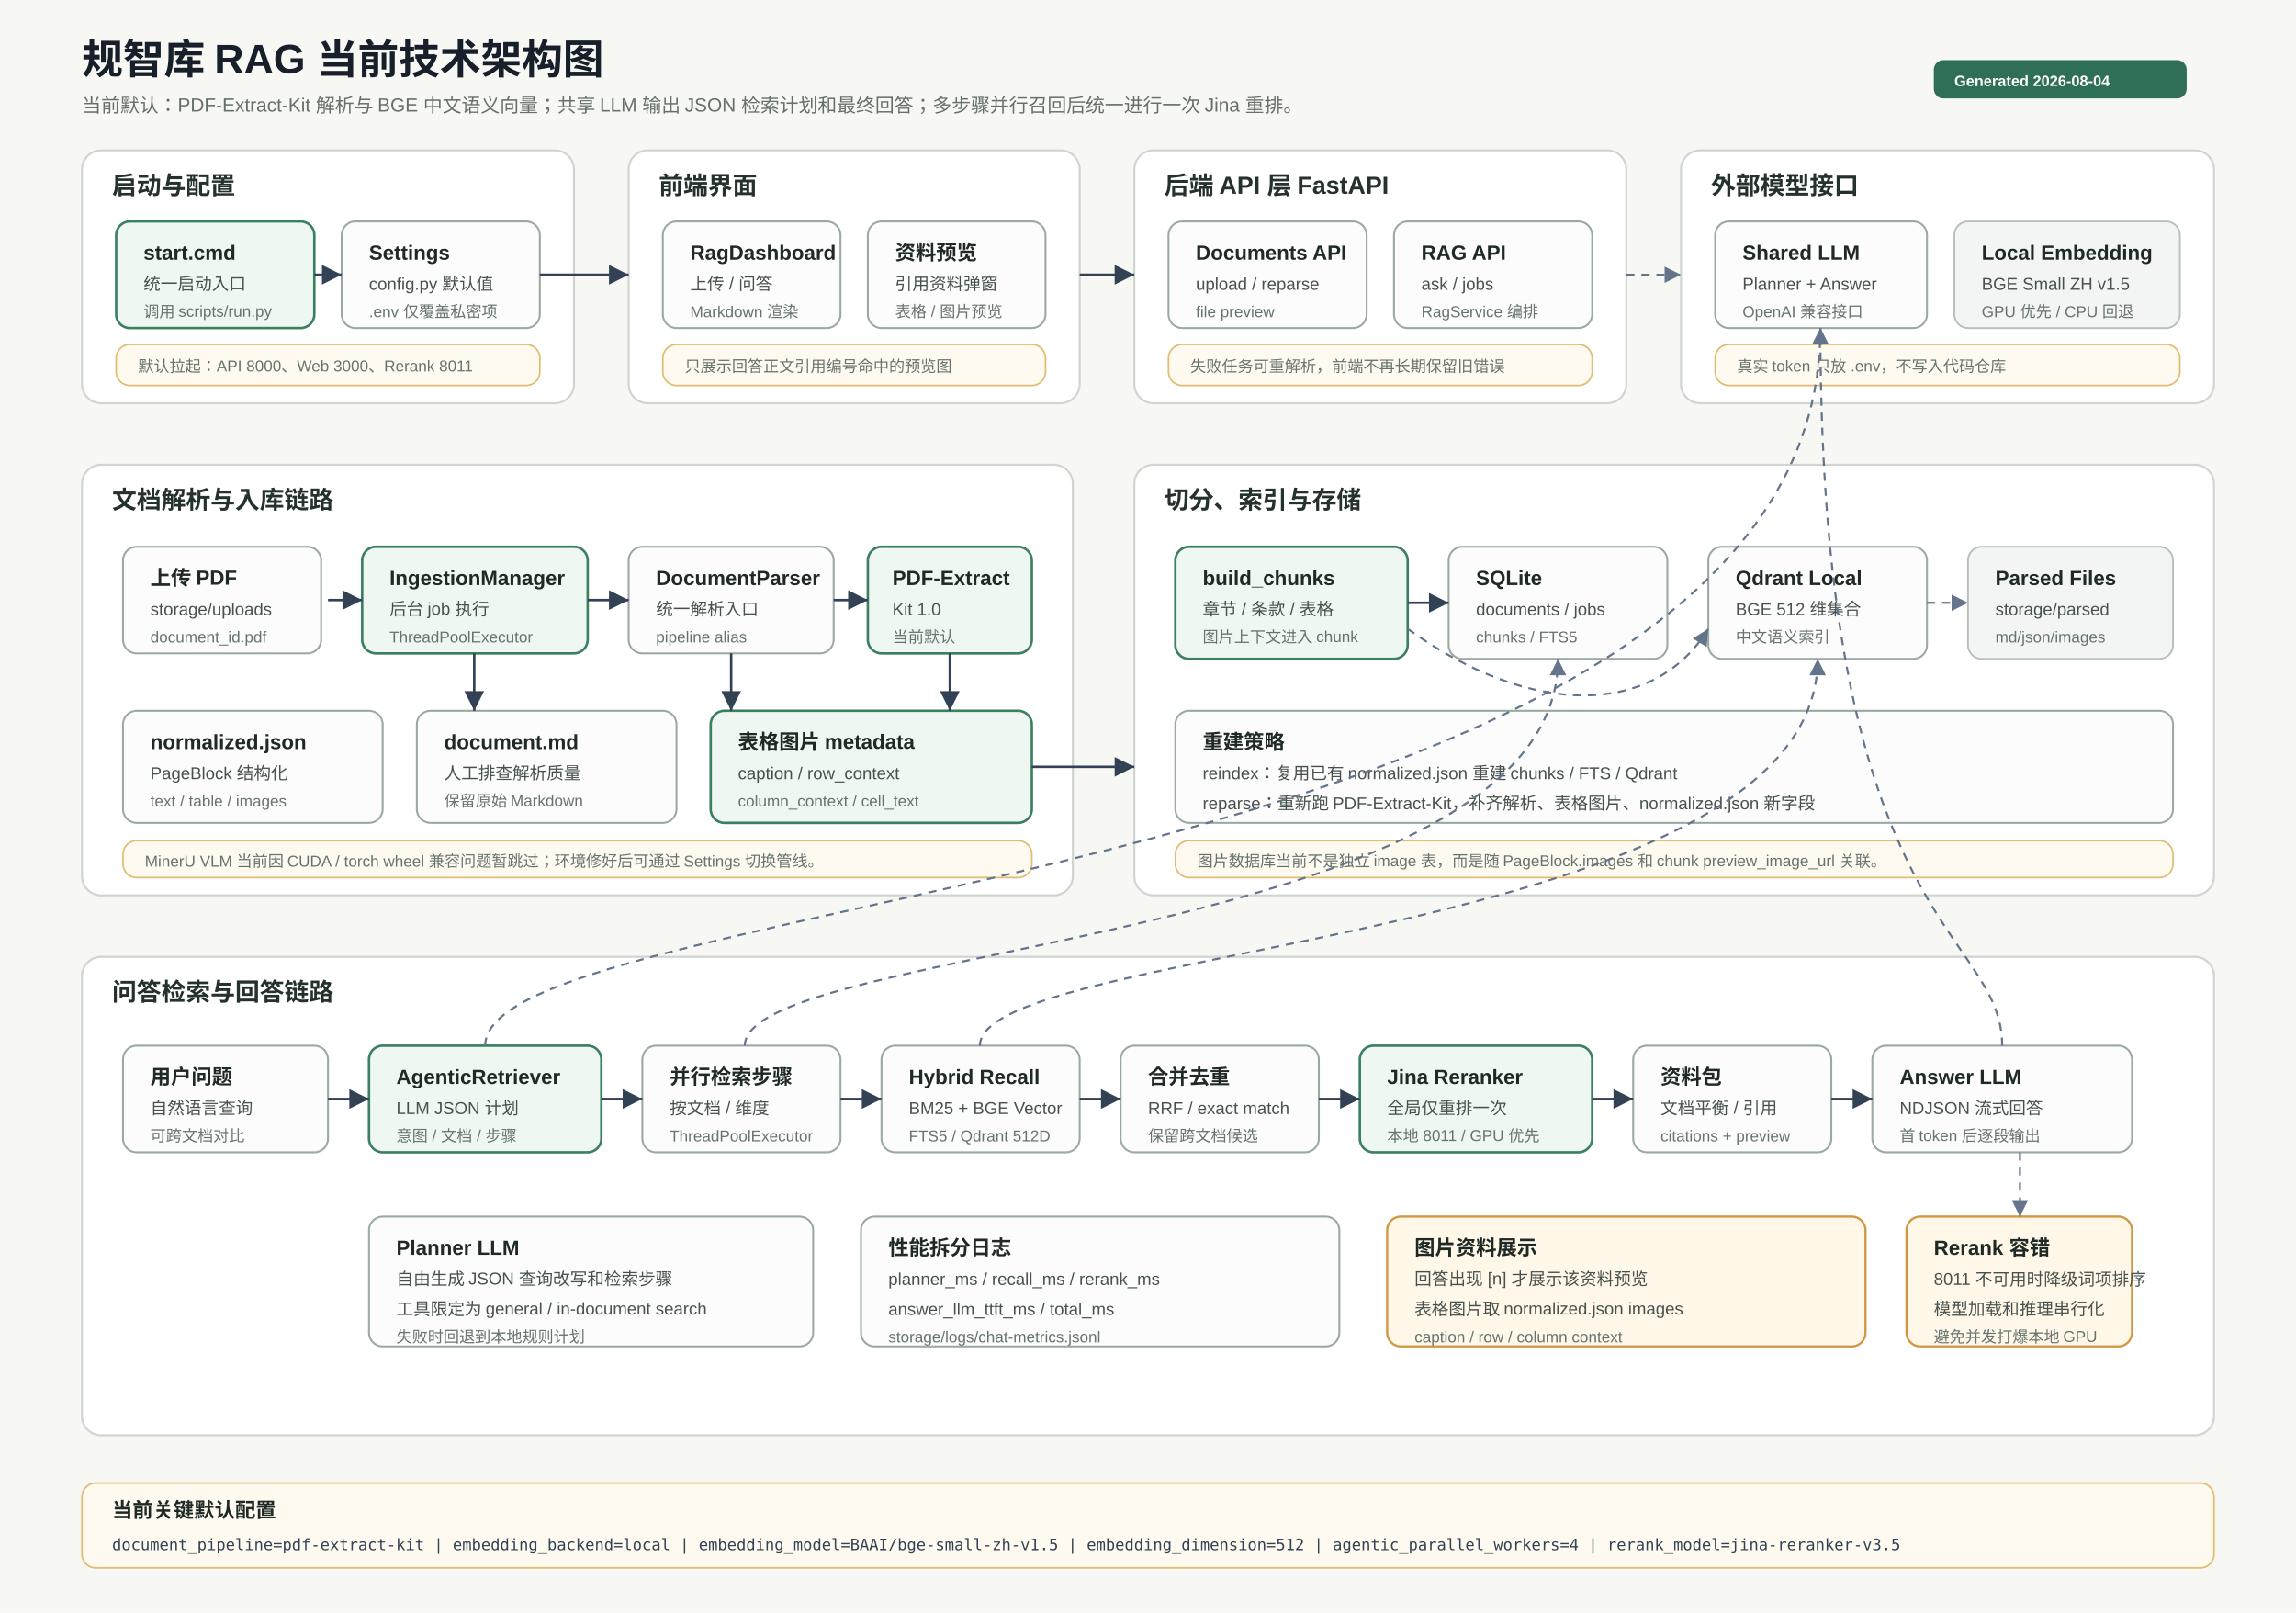
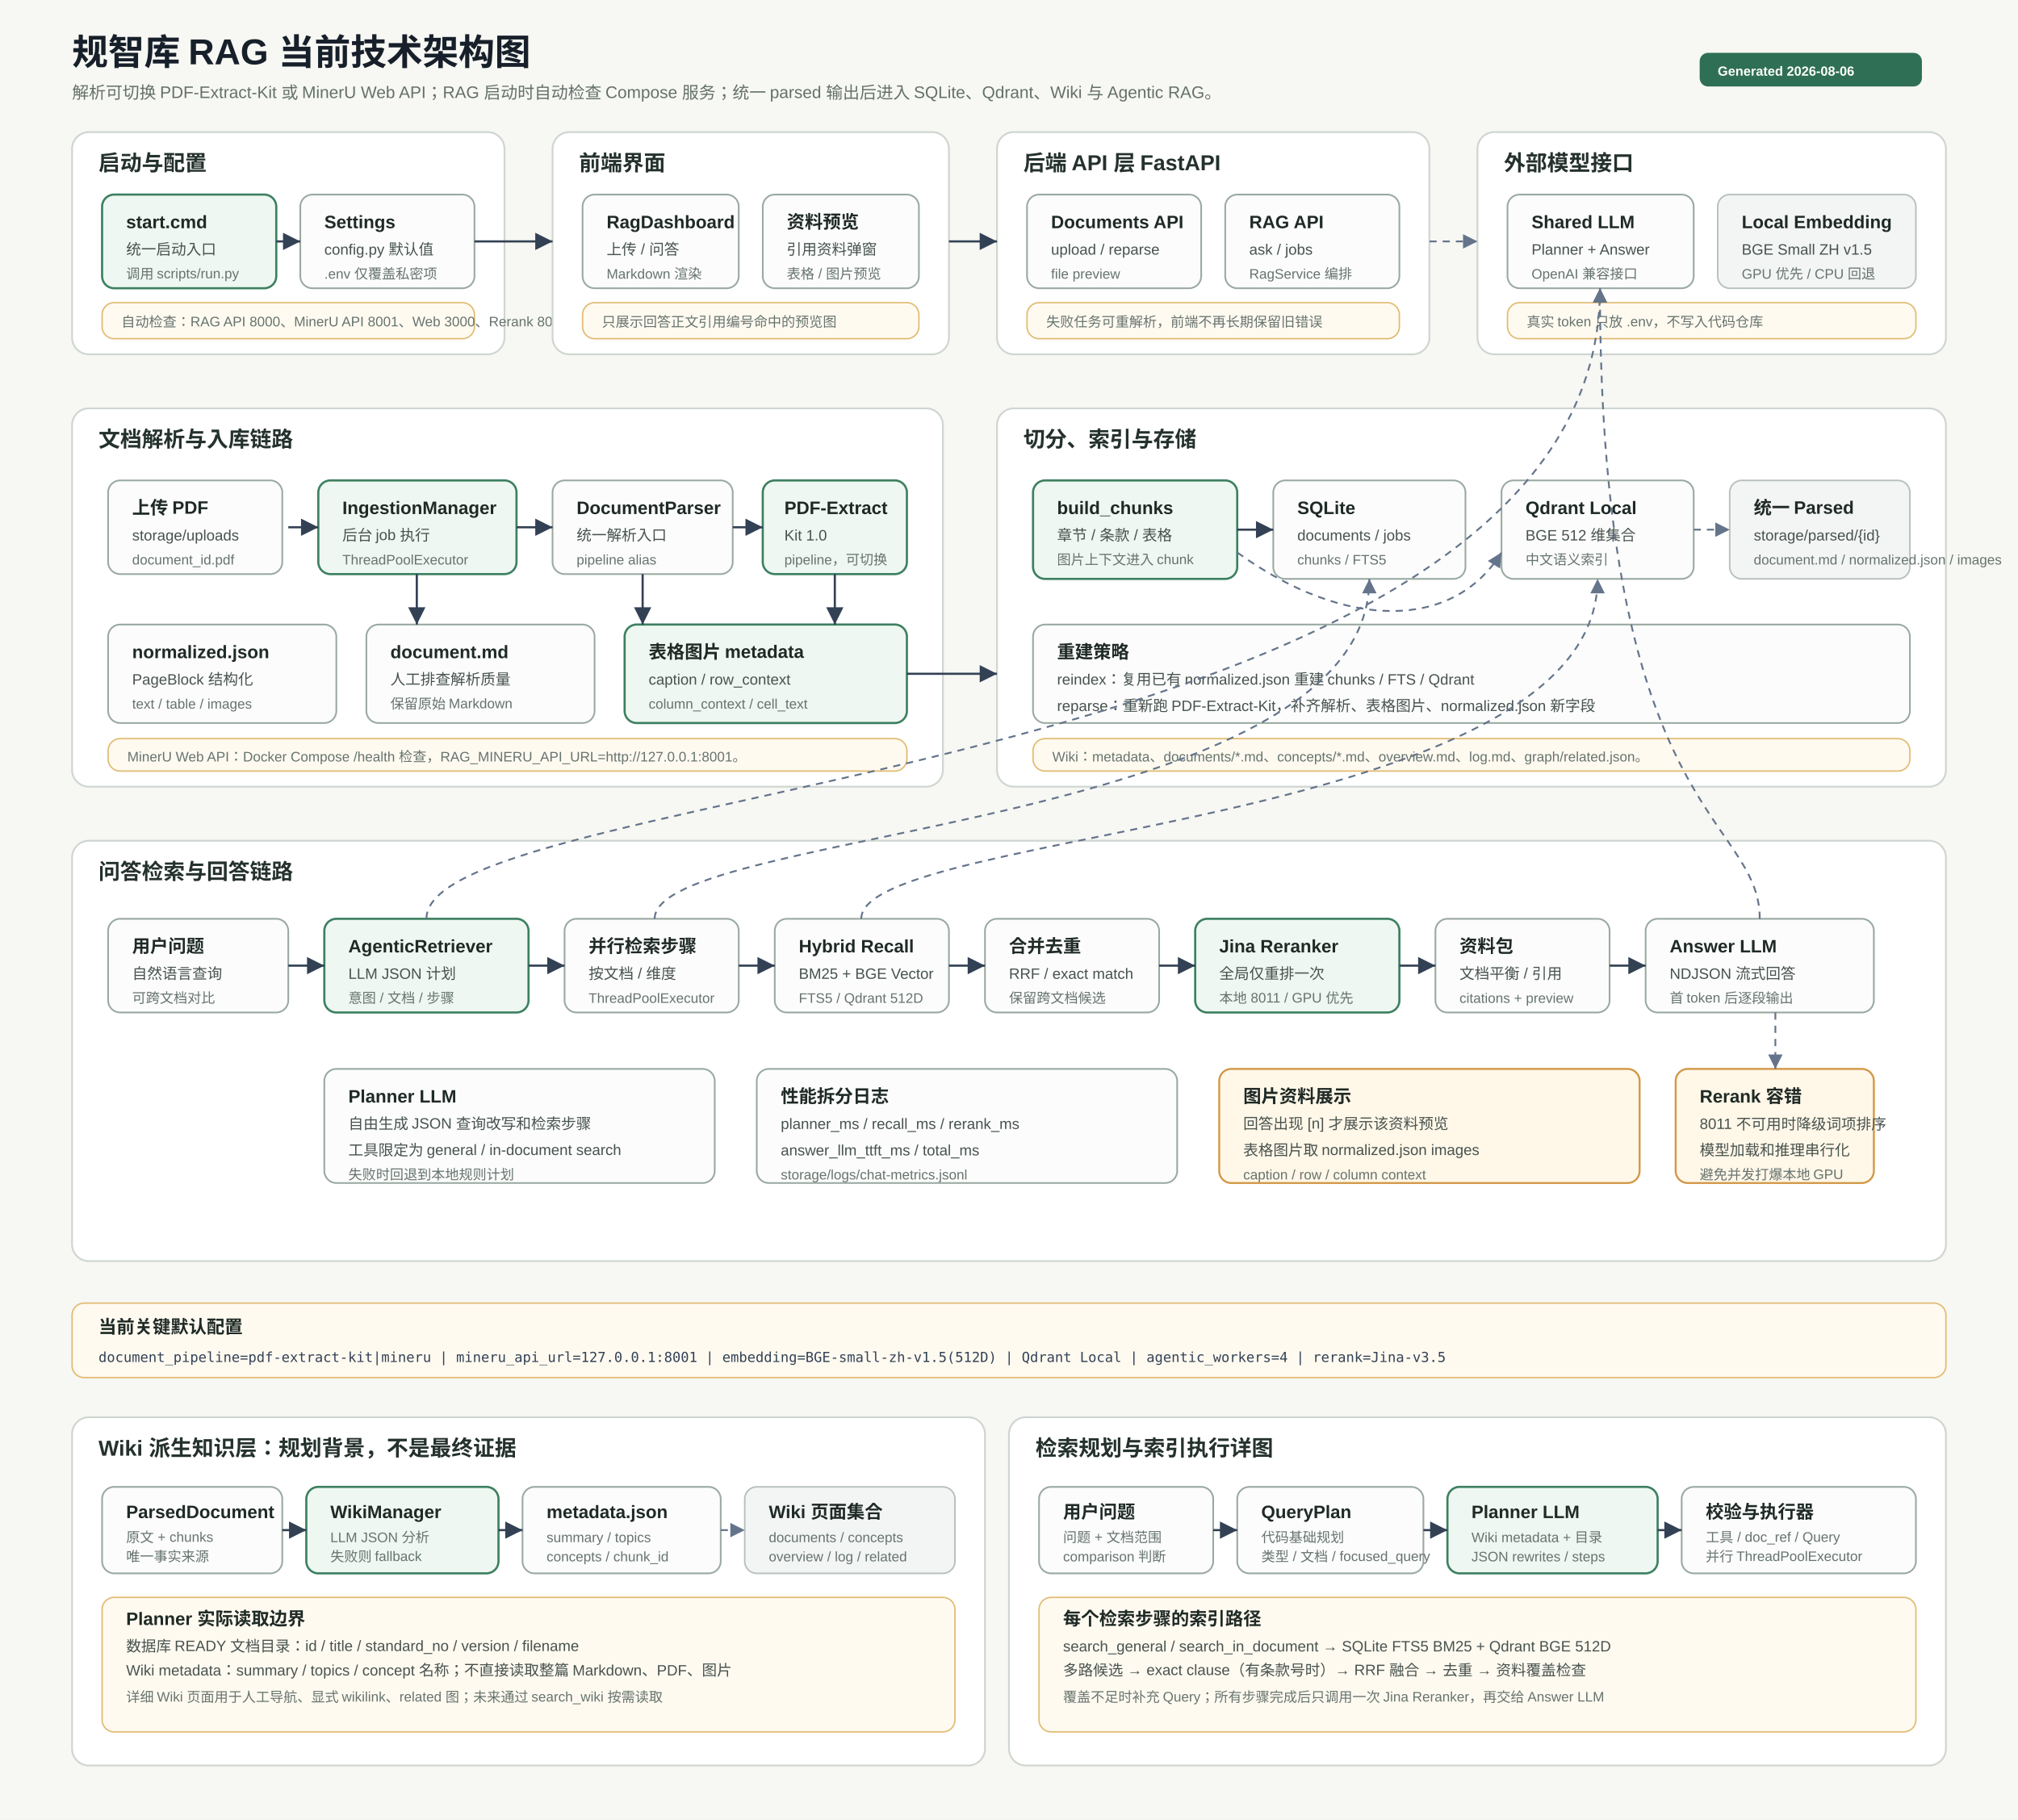
- <svg xmlns="http://www.w3.org/2000/svg" width="1680" height="1180" viewBox="0 0 1680 1180" role="img" aria-labelledby="title desc">
+ <svg xmlns="http://www.w3.org/2000/svg" width="1680" height="1515" viewBox="0 0 1680 1515" role="img" aria-labelledby="title desc">
  <defs>
    <marker id="arrow" markerWidth="12" markerHeight="12" refX="10" refY="6" orient="auto" markerUnits="strokeWidth">
      <path d="M2,2 L10,6 L2,10 Z" fill="#334155" />
    </marker>
    <marker id="arrow-soft" markerWidth="12" markerHeight="12" refX="10" refY="6" orient="auto" markerUnits="strokeWidth">
      <path d="M2,2 L10,6 L2,10 Z" fill="#64748b" />
    </marker>
    <style>
      svg { font-family: "Microsoft YaHei", "Segoe UI", Arial, sans-serif; background: #f7f7f3; }
      .title { font-size: 30px; font-weight: 700; fill: #17202a; }
      .subtitle { font-size: 14px; fill: #64706b; }
      .cluster { fill: #ffffff; stroke: #cfd6d1; stroke-width: 1.5; rx: 14; }
      .cluster-title { font-size: 18px; font-weight: 700; fill: #24312d; }
      .box { fill: #fbfcfb; stroke: #9aa9a2; stroke-width: 1.4; rx: 10; }
      .box-strong { fill: #eef7f1; stroke: #3d8061; stroke-width: 1.8; rx: 10; }
      .box-warn { fill: #fff7e8; stroke: #d29745; stroke-width: 1.6; rx: 10; }
      .box-muted { fill: #f3f5f4; stroke: #b7c0bc; stroke-width: 1.3; rx: 10; }
      .label { font-size: 15px; font-weight: 700; fill: #1f2a26; }
      .text { font-size: 12.5px; fill: #47524e; }
      .small { font-size: 11.5px; fill: #66736e; }
      .tag { font-size: 11px; font-weight: 700; fill: #ffffff; }
      .tag-bg { fill: #2f6f55; rx: 7; }
      .line { stroke: #334155; stroke-width: 1.8; fill: none; marker-end: url(#arrow); }
      .soft-line { stroke: #64748b; stroke-width: 1.5; fill: none; marker-end: url(#arrow-soft); stroke-dasharray: 6 5; }
      .note { fill: #fffaf0; stroke: #e1bc74; stroke-width: 1.2; rx: 10; }
      .mono { font-family: Consolas, "Microsoft YaHei", monospace; font-size: 11.5px; fill: #334155; }
    </style>
  </defs>
-   <rect x="0" y="0" width="1680" height="1180" fill="#f7f7f3" />
+   <rect x="0" y="0" width="1680" height="1515" fill="#f7f7f3" />
  <text x="60" y="54" class="title">规智库 RAG 当前技术架构图</text>
-   <text x="60" y="82" class="subtitle">当前默认：PDF-Extract-Kit 解析与 BGE 中文语义向量；共享 LLM 输出 JSON 检索计划和最终回答；多步骤并行召回后统一进行一次 Jina 重排。</text>
+   <text x="60" y="82" class="subtitle">解析可切换 PDF-Extract-Kit 或 MinerU Web API；RAG 启动时自动检查 Compose 服务；统一 parsed 输出后进入 SQLite、Qdrant、Wiki 与 Agentic RAG。</text>
  <rect x="60" y="110" width="360" height="185" class="cluster" />
  <text x="82" y="142" class="cluster-title">启动与配置</text>
  <rect x="85" y="162" width="145" height="78" class="box-strong" />
  <text x="105" y="190" class="label">start.cmd</text>
  <text x="105" y="212" class="text">统一启动入口</text>
  <text x="105" y="232" class="small">调用 scripts/run.py</text>
  <rect x="250" y="162" width="145" height="78" class="box" />
  <text x="270" y="190" class="label">Settings</text>
  <text x="270" y="212" class="text">config.py 默认值</text>
  <text x="270" y="232" class="small">.env 仅覆盖私密项</text>
  <rect x="85" y="252" width="310" height="30" class="note" />
-   <text x="101" y="272" class="small">默认拉起：API 8000、Web 3000、Rerank 8011</text>
+   <text x="101" y="272" class="small">自动检查：RAG API 8000、MinerU API 8001、Web 3000、Rerank 8011</text>
  <rect x="460" y="110" width="330" height="185" class="cluster" />
  <text x="482" y="142" class="cluster-title">前端界面</text>
  <rect x="485" y="162" width="130" height="78" class="box" />
  <text x="505" y="190" class="label">RagDashboard</text>
  <text x="505" y="212" class="text">上传 / 问答</text>
  <text x="505" y="232" class="small">Markdown 渲染</text>
  <rect x="635" y="162" width="130" height="78" class="box" />
  <text x="655" y="190" class="label">资料预览</text>
  <text x="655" y="212" class="text">引用资料弹窗</text>
  <text x="655" y="232" class="small">表格 / 图片预览</text>
  <rect x="485" y="252" width="280" height="30" class="note" />
  <text x="501" y="272" class="small">只展示回答正文引用编号命中的预览图</text>
  <rect x="830" y="110" width="360" height="185" class="cluster" />
  <text x="852" y="142" class="cluster-title">后端 API 层 FastAPI</text>
  <rect x="855" y="162" width="145" height="78" class="box" />
  <text x="875" y="190" class="label">Documents API</text>
  <text x="875" y="212" class="text">upload / reparse</text>
  <text x="875" y="232" class="small">file preview</text>
  <rect x="1020" y="162" width="145" height="78" class="box" />
  <text x="1040" y="190" class="label">RAG API</text>
  <text x="1040" y="212" class="text">ask / jobs</text>
  <text x="1040" y="232" class="small">RagService 编排</text>
  <rect x="855" y="252" width="310" height="30" class="note" />
  <text x="871" y="272" class="small">失败任务可重解析，前端不再长期保留旧错误</text>
  <rect x="1230" y="110" width="390" height="185" class="cluster" />
  <text x="1252" y="142" class="cluster-title">外部模型接口</text>
  <rect x="1255" y="162" width="155" height="78" class="box" />
  <text x="1275" y="190" class="label">Shared LLM</text>
  <text x="1275" y="212" class="text">Planner + Answer</text>
  <text x="1275" y="232" class="small">OpenAI 兼容接口</text>
  <rect x="1430" y="162" width="165" height="78" class="box-muted" />
  <text x="1450" y="190" class="label">Local Embedding</text>
  <text x="1450" y="212" class="text">BGE Small ZH v1.5</text>
  <text x="1450" y="232" class="small">GPU 优先 / CPU 回退</text>
  <rect x="1255" y="252" width="340" height="30" class="note" />
  <text x="1271" y="272" class="small">真实 token 只放 .env，不写入代码仓库</text>
  <rect x="60" y="340" width="725" height="315" class="cluster" />
  <text x="82" y="372" class="cluster-title">文档解析与入库链路</text>
  <rect x="90" y="400" width="145" height="78" class="box" />
  <text x="110" y="428" class="label">上传 PDF</text>
  <text x="110" y="450" class="text">storage/uploads</text>
  <text x="110" y="470" class="small">document_id.pdf</text>
  <rect x="265" y="400" width="165" height="78" class="box-strong" />
  <text x="285" y="428" class="label">IngestionManager</text>
  <text x="285" y="450" class="text">后台 job 执行</text>
  <text x="285" y="470" class="small">ThreadPoolExecutor</text>
  <rect x="460" y="400" width="150" height="78" class="box" />
  <text x="480" y="428" class="label">DocumentParser</text>
  <text x="480" y="450" class="text">统一解析入口</text>
  <text x="480" y="470" class="small">pipeline alias</text>
  <rect x="635" y="400" width="120" height="78" class="box-strong" />
  <text x="653" y="428" class="label">PDF-Extract</text>
  <text x="653" y="450" class="text">Kit 1.0</text>
-   <text x="653" y="470" class="small">当前默认</text>
+   <text x="653" y="470" class="small">pipeline，可切换</text>
  <rect x="90" y="520" width="190" height="82" class="box" />
  <text x="110" y="548" class="label">normalized.json</text>
  <text x="110" y="570" class="text">PageBlock 结构化</text>
  <text x="110" y="590" class="small">text / table / images</text>
  <rect x="305" y="520" width="190" height="82" class="box" />
  <text x="325" y="548" class="label">document.md</text>
  <text x="325" y="570" class="text">人工排查解析质量</text>
  <text x="325" y="590" class="small">保留原始 Markdown</text>
  <rect x="520" y="520" width="235" height="82" class="box-strong" />
  <text x="540" y="548" class="label">表格图片 metadata</text>
  <text x="540" y="570" class="text">caption / row_context</text>
  <text x="540" y="590" class="small">column_context / cell_text</text>
  <rect x="90" y="615" width="665" height="27" class="note" />
-   <text x="106" y="634" class="small">MinerU VLM 当前因 CUDA / torch wheel 兼容问题暂跳过；环境修好后可通过 Settings 切换管线。</text>
+   <text x="106" y="634" class="small">MinerU Web API：Docker Compose /health 检查，RAG_MINERU_API_URL=http://127.0.0.1:8001。</text>
  <rect x="830" y="340" width="790" height="315" class="cluster" />
  <text x="852" y="372" class="cluster-title">切分、索引与存储</text>
  <rect x="860" y="400" width="170" height="82" class="box-strong" />
  <text x="880" y="428" class="label">build_chunks</text>
  <text x="880" y="450" class="text">章节 / 条款 / 表格</text>
  <text x="880" y="470" class="small">图片上下文进入 chunk</text>
  <rect x="1060" y="400" width="160" height="82" class="box" />
  <text x="1080" y="428" class="label">SQLite</text>
  <text x="1080" y="450" class="text">documents / jobs</text>
  <text x="1080" y="470" class="small">chunks / FTS5</text>
  <rect x="1250" y="400" width="160" height="82" class="box" />
  <text x="1270" y="428" class="label">Qdrant Local</text>
  <text x="1270" y="450" class="text">BGE 512 维集合</text>
  <text x="1270" y="470" class="small">中文语义索引</text>
  <rect x="1440" y="400" width="150" height="82" class="box-muted" />
-   <text x="1460" y="428" class="label">Parsed Files</text>
-   <text x="1460" y="450" class="text">storage/parsed</text>
-   <text x="1460" y="470" class="small">md/json/images</text>
+   <text x="1460" y="428" class="label">统一 Parsed</text>
+   <text x="1460" y="450" class="text">storage/parsed/{id}</text>
+   <text x="1460" y="470" class="small">document.md / normalized.json / images</text>
  <rect x="860" y="520" width="730" height="82" class="box" />
  <text x="880" y="548" class="label">重建策略</text>
  <text x="880" y="570" class="text">reindex：复用已有 normalized.json 重建 chunks / FTS / Qdrant</text>
  <text x="880" y="592" class="text">reparse：重新跑 PDF-Extract-Kit，补齐解析、表格图片、normalized.json 新字段</text>
  <rect x="860" y="615" width="730" height="27" class="note" />
-   <text x="876" y="634" class="small">图片数据库当前不是独立 image 表，而是随 PageBlock.images 和 chunk preview_image_url 关联。</text>
+   <text x="876" y="634" class="small">Wiki：metadata、documents/*.md、concepts/*.md、overview.md、log.md、graph/related.json。</text>
  <rect x="60" y="700" width="1560" height="350" class="cluster" />
  <text x="82" y="732" class="cluster-title">问答检索与回答链路</text>
  <rect x="90" y="765" width="150" height="78" class="box" />
  <text x="110" y="793" class="label">用户问题</text>
  <text x="110" y="815" class="text">自然语言查询</text>
  <text x="110" y="835" class="small">可跨文档对比</text>
  <rect x="270" y="765" width="170" height="78" class="box-strong" />
  <text x="290" y="793" class="label">AgenticRetriever</text>
  <text x="290" y="815" class="text">LLM JSON 计划</text>
  <text x="290" y="835" class="small">意图 / 文档 / 步骤</text>
  <rect x="470" y="765" width="145" height="78" class="box" />
  <text x="490" y="793" class="label">并行检索步骤</text>
  <text x="490" y="815" class="text">按文档 / 维度</text>
  <text x="490" y="835" class="small">ThreadPoolExecutor</text>
  <rect x="645" y="765" width="145" height="78" class="box" />
  <text x="665" y="793" class="label">Hybrid Recall</text>
  <text x="665" y="815" class="text">BM25 + BGE Vector</text>
  <text x="665" y="835" class="small">FTS5 / Qdrant 512D</text>
  <rect x="820" y="765" width="145" height="78" class="box" />
  <text x="840" y="793" class="label">合并去重</text>
  <text x="840" y="815" class="text">RRF / exact match</text>
  <text x="840" y="835" class="small">保留跨文档候选</text>
  <rect x="995" y="765" width="170" height="78" class="box-strong" />
  <text x="1015" y="793" class="label">Jina Reranker</text>
  <text x="1015" y="815" class="text">全局仅重排一次</text>
  <text x="1015" y="835" class="small">本地 8011 / GPU 优先</text>
  <rect x="1195" y="765" width="145" height="78" class="box" />
  <text x="1215" y="793" class="label">资料包</text>
  <text x="1215" y="815" class="text">文档平衡 / 引用</text>
  <text x="1215" y="835" class="small">citations + preview</text>
  <rect x="1370" y="765" width="190" height="78" class="box" />
  <text x="1390" y="793" class="label">Answer LLM</text>
  <text x="1390" y="815" class="text">NDJSON 流式回答</text>
  <text x="1390" y="835" class="small">首 token 后逐段输出</text>
  <rect x="270" y="890" width="325" height="95" class="box" />
  <text x="290" y="918" class="label">Planner LLM</text>
  <text x="290" y="940" class="text">自由生成 JSON 查询改写和检索步骤</text>
  <text x="290" y="962" class="text">工具限定为 general / in-document search</text>
  <text x="290" y="982" class="small">失败时回退到本地规则计划</text>
  <rect x="630" y="890" width="350" height="95" class="box" />
  <text x="650" y="918" class="label">性能拆分日志</text>
  <text x="650" y="940" class="text">planner_ms / recall_ms / rerank_ms</text>
  <text x="650" y="962" class="text">answer_llm_ttft_ms / total_ms</text>
  <text x="650" y="982" class="small">storage/logs/chat-metrics.jsonl</text>
  <rect x="1015" y="890" width="350" height="95" class="box-warn" />
  <text x="1035" y="918" class="label">图片资料展示</text>
  <text x="1035" y="940" class="text">回答出现 [n] 才展示该资料预览</text>
  <text x="1035" y="962" class="text">表格图片取 normalized.json images</text>
  <text x="1035" y="982" class="small">caption / row / column context</text>
  <rect x="1395" y="890" width="165" height="95" class="box-warn" />
  <text x="1415" y="918" class="label">Rerank 容错</text>
  <text x="1415" y="940" class="text">8011 不可用时降级词项排序</text>
  <text x="1415" y="962" class="text">模型加载和推理串行化</text>
  <text x="1415" y="982" class="small">避免并发打爆本地 GPU</text>
  <path d="M230 201 H250" class="line" />
  <path d="M395 201 H460" class="line" />
  <path d="M790 201 H830" class="line" />
  <path d="M1190 201 H1230" class="soft-line" />
  <path d="M240 439 H265" class="line" />
  <path d="M430 439 H460" class="line" />
  <path d="M610 439 H635" class="line" />
  <path d="M695 478 V520" class="line" />
  <path d="M535 478 V520" class="line" />
  <path d="M347 478 V520" class="line" />
  <path d="M755 561 H830" class="line" />
  <path d="M1030 441 H1060" class="line" />
  <path d="M1030 460 C1120 525 1210 525 1250 460" class="soft-line" />
  <path d="M1410 441 H1440" class="soft-line" />
  <path d="M240 804 H270" class="line" />
  <path d="M440 804 H470" class="line" />
  <path d="M615 804 H645" class="line" />
  <path d="M790 804 H820" class="line" />
  <path d="M965 804 H995" class="line" />
  <path d="M1165 804 H1195" class="line" />
  <path d="M1340 804 H1370" class="line" />
  <path d="M1478 843 V890" class="soft-line" />
  <path d="M355 765 C355 650 1332 650 1332 240" class="soft-line" />
  <path d="M545 765 C545 690 1140 690 1140 482" class="soft-line" />
  <path d="M717 765 C717 690 1330 690 1330 482" class="soft-line" />
  <path d="M1465 765 C1465 680 1332 680 1332 240" class="soft-line" />
  <rect x="60" y="1085" width="1560" height="62" class="note" />
+   <rect x="60" y="1180" width="760" height="290" class="cluster" />
+   <text x="82" y="1212" class="cluster-title">Wiki 派生知识层：规划背景，不是最终证据</text>
+   <rect x="85" y="1238" width="150" height="72" class="box" />
+   <text x="105" y="1264" class="label">ParsedDocument</text>
+   <text x="105" y="1284" class="small">原文 + chunks</text>
+   <text x="105" y="1300" class="small">唯一事实来源</text>
+   <rect x="255" y="1238" width="160" height="72" class="box-strong" />
+   <text x="275" y="1264" class="label">WikiManager</text>
+   <text x="275" y="1284" class="small">LLM JSON 分析</text>
+   <text x="275" y="1300" class="small">失败则 fallback</text>
+   <rect x="435" y="1238" width="165" height="72" class="box" />
+   <text x="455" y="1264" class="label">metadata.json</text>
+   <text x="455" y="1284" class="small">summary / topics</text>
+   <text x="455" y="1300" class="small">concepts / chunk_id</text>
+   <rect x="620" y="1238" width="175" height="72" class="box-muted" />
+   <text x="640" y="1264" class="label">Wiki 页面集合</text>
+   <text x="640" y="1284" class="small">documents / concepts</text>
+   <text x="640" y="1300" class="small">overview / log / related</text>
+   <path d="M235 1274 H255" class="line" />
+   <path d="M415 1274 H435" class="line" />
+   <path d="M600 1274 H620" class="soft-line" />
+   <rect x="85" y="1330" width="710" height="112" class="note" />
+   <text x="105" y="1353" class="label">Planner 实际读取边界</text>
+   <text x="105" y="1375" class="text">数据库 READY 文档目录：id / title / standard_no / version / filename</text>
+   <text x="105" y="1395" class="text">Wiki metadata：summary / topics / concept 名称；不直接读取整篇 Markdown、PDF、图片</text>
+   <text x="105" y="1417" class="small">详细 Wiki 页面用于人工导航、显式 wikilink、related 图；未来通过 search_wiki 按需读取</text>
+   <rect x="840" y="1180" width="780" height="290" class="cluster" />
+   <text x="862" y="1212" class="cluster-title">检索规划与索引执行详图</text>
+   <rect x="865" y="1238" width="145" height="72" class="box" />
+   <text x="885" y="1264" class="label">用户问题</text>
+   <text x="885" y="1284" class="small">问题 + 文档范围</text>
+   <text x="885" y="1300" class="small">comparison 判断</text>
+   <rect x="1030" y="1238" width="155" height="72" class="box" />
+   <text x="1050" y="1264" class="label">QueryPlan</text>
+   <text x="1050" y="1284" class="small">代码基础规划</text>
+   <text x="1050" y="1300" class="small">类型 / 文档 / focused_query</text>
+   <rect x="1205" y="1238" width="175" height="72" class="box-strong" />
+   <text x="1225" y="1264" class="label">Planner LLM</text>
+   <text x="1225" y="1284" class="small">Wiki metadata + 目录</text>
+   <text x="1225" y="1300" class="small">JSON rewrites / steps</text>
+   <rect x="1400" y="1238" width="195" height="72" class="box" />
+   <text x="1420" y="1264" class="label">校验与执行器</text>
+   <text x="1420" y="1284" class="small">工具 / doc_ref / Query</text>
+   <text x="1420" y="1300" class="small">并行 ThreadPoolExecutor</text>
+   <path d="M1010 1274 H1030" class="line" />
+   <path d="M1185 1274 H1205" class="line" />
+   <path d="M1380 1274 H1400" class="line" />
+   <rect x="865" y="1330" width="730" height="112" class="note" />
+   <text x="885" y="1353" class="label">每个检索步骤的索引路径</text>
+   <text x="885" y="1375" class="text">search_general / search_in_document → SQLite FTS5 BM25 + Qdrant BGE 512D</text>
+   <text x="885" y="1395" class="text">多路候选 → exact clause（有条款号时）→ RRF 融合 → 去重 → 资料覆盖检查</text>
+   <text x="885" y="1417" class="small">覆盖不足时补充 Query；所有步骤完成后只调用一次 Jina Reranker，再交给 Answer LLM</text>
  <text x="82" y="1110" class="label">当前关键默认配置</text>
-   <text x="82" y="1134" class="mono">document_pipeline=pdf-extract-kit | embedding_backend=local | embedding_model=BAAI/bge-small-zh-v1.5 | embedding_dimension=512 | agentic_parallel_workers=4 | rerank_model=jina-reranker-v3.5</text>
+   <text x="82" y="1134" class="mono">document_pipeline=pdf-extract-kit|mineru | mineru_api_url=127.0.0.1:8001 | embedding=BGE-small-zh-v1.5(512D) | Qdrant Local | agentic_workers=4 | rerank=Jina-v3.5</text>
  <rect x="1415" y="44" width="185" height="28" class="tag-bg" />
-   <text x="1430" y="63" class="tag">Generated 2026-08-04</text>
+   <text x="1430" y="63" class="tag">Generated 2026-08-06</text>
</svg>
